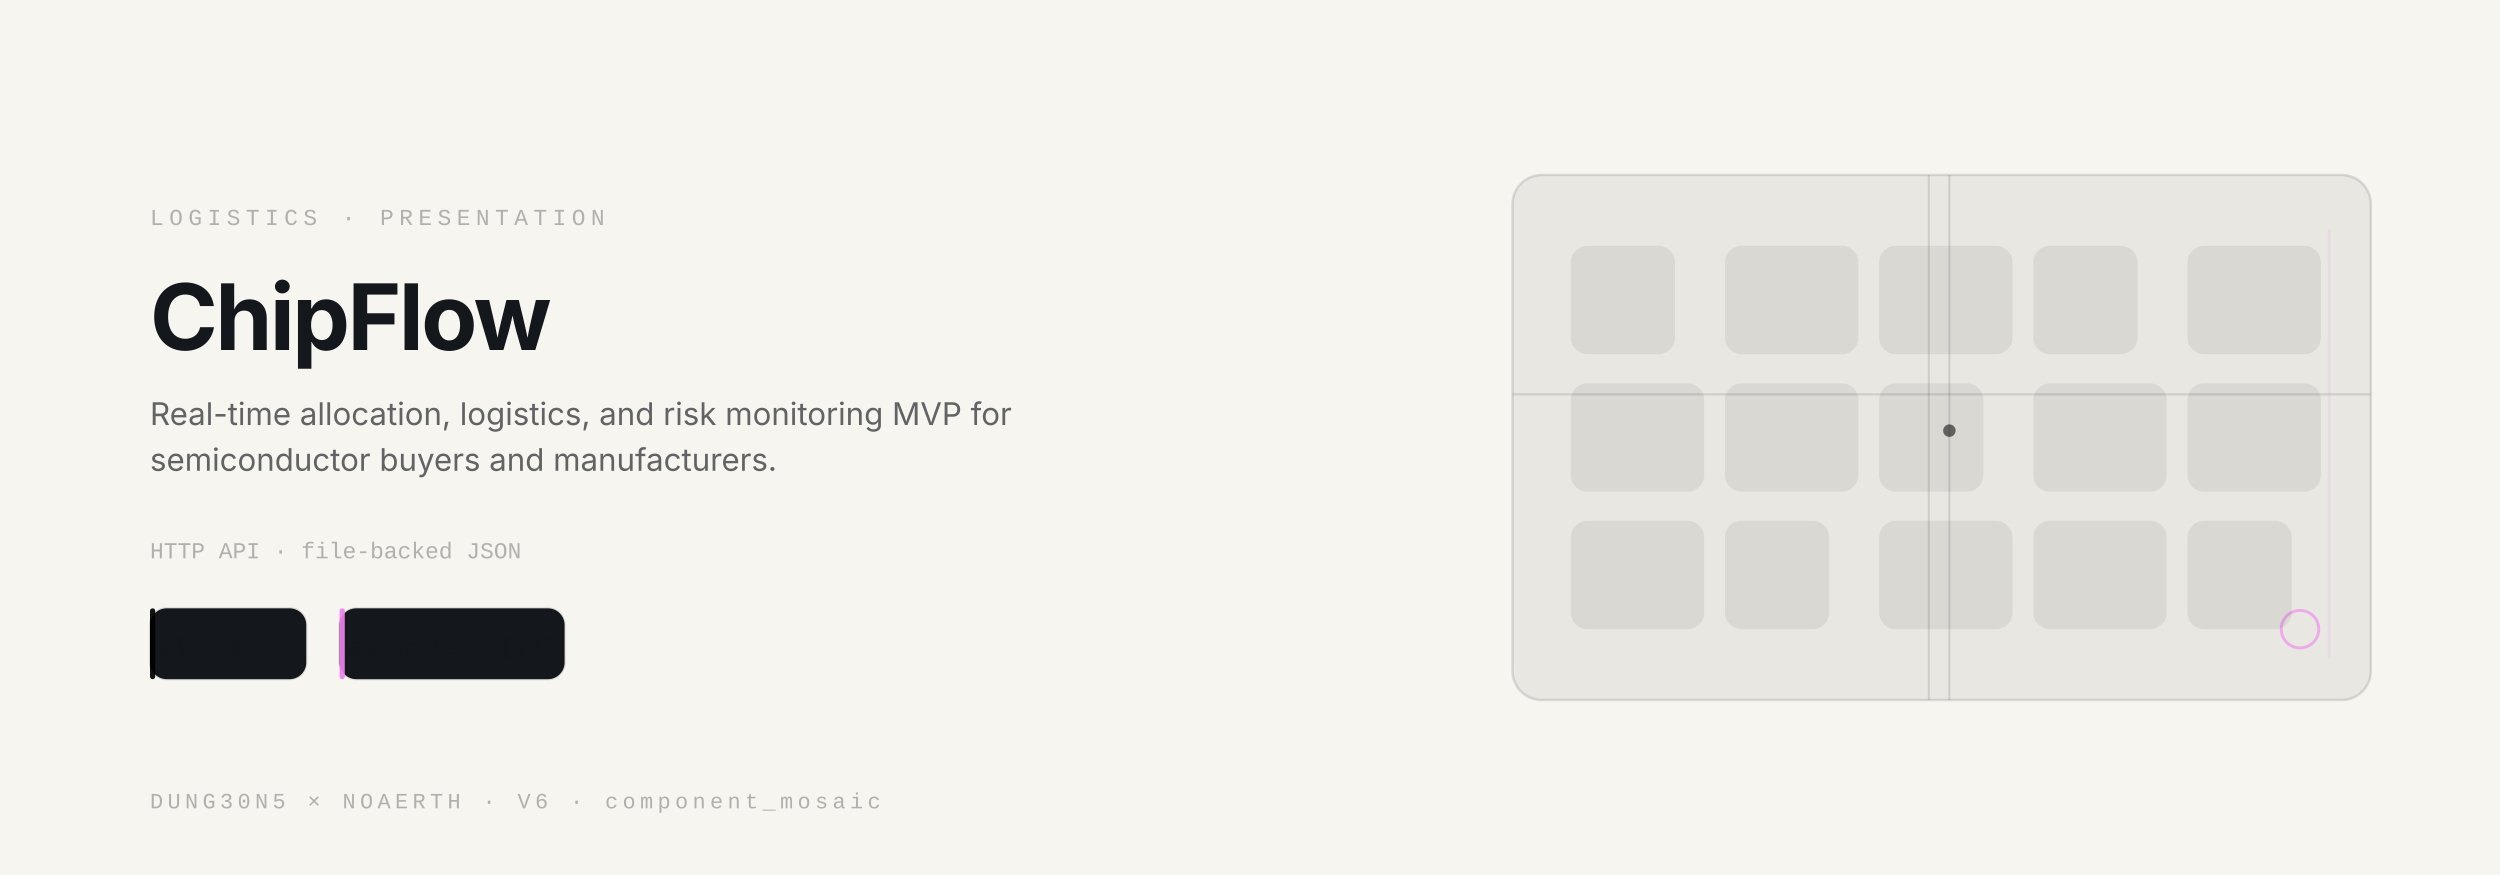
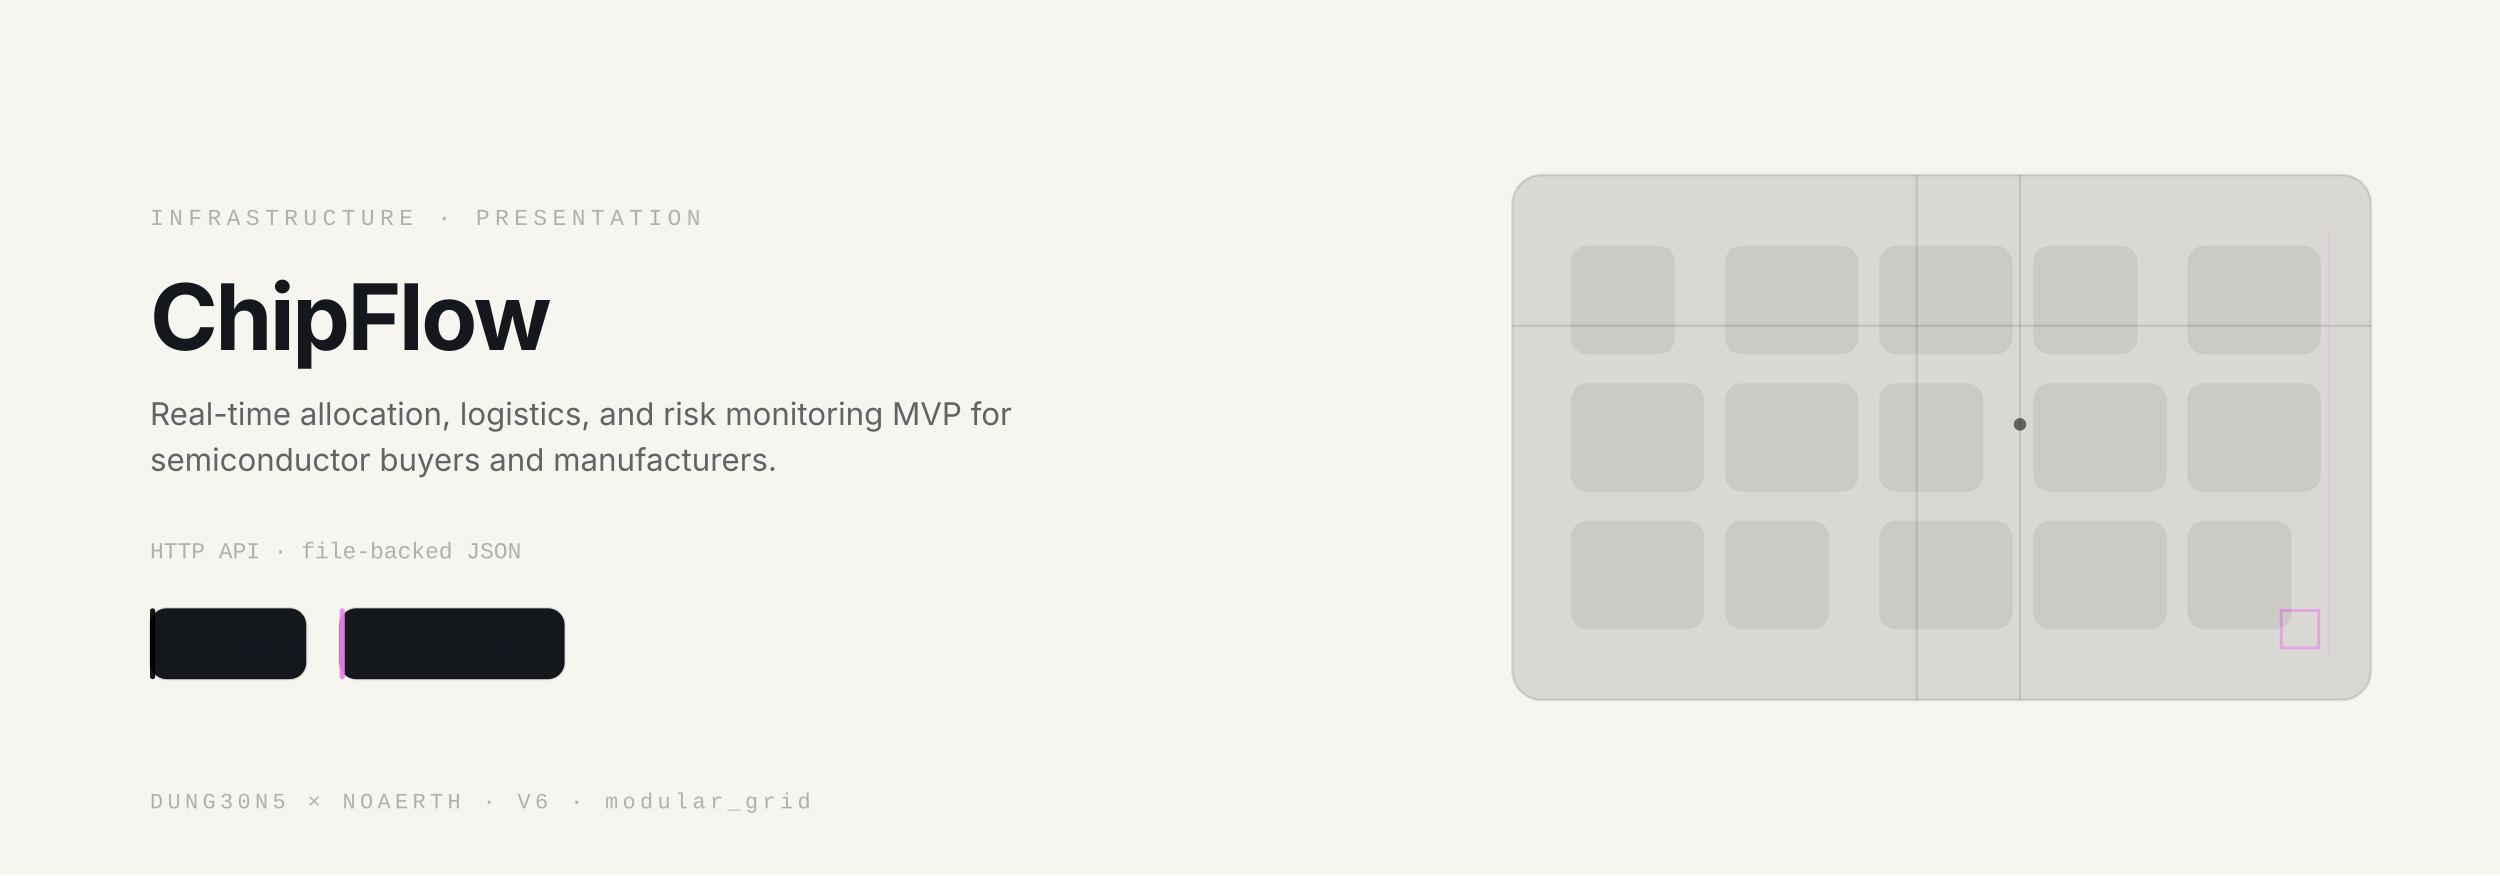
<svg xmlns="http://www.w3.org/2000/svg" viewBox="0 0 1200 420" width="1200" height="420" role="img" aria-label="ChipFlow: a composed grid assembles and a sweep resolves it">
  <rect width="1200" height="420" fill="#f7f5f0" />
-   <text x="72" y="108" font-family="ui-monospace, SFMono-Regular, Menlo, Monaco, Consolas, 'Liberation Mono', monospace" font-size="11" letter-spacing="2.6" fill="#14171c4f">LOGISTICS · PRESENTATION</text>
+   <text x="72" y="108" font-family="ui-monospace, SFMono-Regular, Menlo, Monaco, Consolas, 'Liberation Mono', monospace" font-size="11" letter-spacing="2.6" fill="#14171c4f">INFRASTRUCTURE · PRESENTATION</text>
  <text x="72" y="168" font-family="-apple-system, BlinkMacSystemFont, 'Segoe UI', Inter, Helvetica, Arial, sans-serif" font-size="44" font-weight="660" letter-spacing="-1.2" fill="#14171c">ChipFlow</text>
  <text x="72" y="204" font-family="-apple-system, BlinkMacSystemFont, 'Segoe UI', Inter, Helvetica, Arial, sans-serif" font-size="15" fill="#14171ca8">Real-time allocation, logistics, and risk monitoring MVP for</text>
  <text x="72" y="226" font-family="-apple-system, BlinkMacSystemFont, 'Segoe UI', Inter, Helvetica, Arial, sans-serif" font-size="15" fill="#14171ca8">semiconductor buyers and manufacturers.</text>
  <text x="72" y="268" font-family="ui-monospace, SFMono-Regular, Menlo, Monaco, Consolas, 'Liberation Mono', monospace" font-size="11" fill="#14171c4f">HTTP API · file-backed JSON</text>
  <rect x="72.0" y="292.0" width="75.0" height="34.0" rx="8" fill="#14171c" stroke="#14171c1f" stroke-width="1.1" />
  <rect x="72.0" y="292.0" width="2.5" height="34.0" rx="1.2" fill="mint" opacity="0.92" />
  <text x="109.5" y="314" font-family="ui-monospace, SFMono-Regular, Menlo, Monaco, Consolas, 'Liberation Mono', monospace" font-size="11" fill="#14171c" fill-opacity="0.82" text-anchor="middle">allocation</text>
  <rect x="163.0" y="292.0" width="108.0" height="34.0" rx="8" fill="#14171c" stroke="#14171c1f" stroke-width="1.1" />
  <rect x="163.0" y="292.0" width="2.5" height="34.0" rx="1.2" fill="violet" opacity="0.92" />
  <text x="217.0" y="314" font-family="ui-monospace, SFMono-Regular, Menlo, Monaco, Consolas, 'Liberation Mono', monospace" font-size="11" fill="#14171c" fill-opacity="0.82" text-anchor="middle">allocation/[id]</text>
-   <rect x="726.0" y="84.0" width="412.0" height="252.0" rx="14" fill="mint" fill-opacity="0.06" />
+   <rect x="726.0" y="84.0" width="412.0" height="252.0" rx="14" fill="mint" fill-opacity="0.12" />
  <rect x="729.0" y="87.0" width="406.0" height="246.0" rx="12" fill="none" stroke="mint" stroke-width="1" stroke-opacity="0.18" />
  <rect x="726.0" y="84.0" width="412.0" height="252.0" rx="14" fill="none" stroke="#14171c1f" stroke-width="1.2" />
-   <line x1="935.7" y1="84.0" x2="935.7" y2="336.0" stroke="#14171c1f" stroke-width="1" />
-   <line x1="925.8" y1="84.0" x2="925.8" y2="336.0" stroke="#14171c1f" stroke-width="1" />
-   <line x1="726.0" y1="189.3" x2="1138.0" y2="189.3" stroke="#14171c1f" stroke-width="1" />
-   <circle cx="935.7" cy="206.7" r="3" fill="mint" opacity="0.55" />
+   <line x1="969.6" y1="84.0" x2="969.6" y2="336.0" stroke="#14171c1f" stroke-width="1" />
+   <line x1="920.0" y1="84.0" x2="920.0" y2="336.0" stroke="#14171c1f" stroke-width="1" />
+   <line x1="726.0" y1="156.4" x2="1138.0" y2="156.4" stroke="#14171c1f" stroke-width="1" />
+   <circle cx="969.6" cy="203.7" r="3" fill="mint" opacity="0.55" />
  <rect x="734.0" y="92.0" width="396.0" height="236.0" rx="12" fill="none" stroke="mint" stroke-width="1" stroke-opacity="0.22" />
-   <circle cx="1104.0" cy="302.0" r="9" fill="none" stroke="violet" stroke-width="1.4" opacity="0.6" />
+   <path d="M1095.0 293.0 h18 v18 h-18 z" fill="none" stroke="violet" stroke-width="1.4" opacity="0.6" />
  <rect x="754" y="118" width="50" height="52" rx="8" fill="mint" fill-opacity="0.08" stroke="mint" stroke-width="1" stroke-opacity="0.4" opacity="0.85" />
  <rect x="828" y="118" width="64" height="52" rx="8" fill="mint" fill-opacity="0.08" stroke="mint" stroke-width="1" stroke-opacity="0.4" opacity="0.85" />
  <rect x="902" y="118" width="64" height="52" rx="8" fill="mint" fill-opacity="0.08" stroke="mint" stroke-width="1" stroke-opacity="0.4" opacity="0.85" />
  <rect x="976" y="118" width="50" height="52" rx="8" fill="mint" fill-opacity="0.08" stroke="mint" stroke-width="1" stroke-opacity="0.4" opacity="0.85" />
  <rect x="1050" y="118" width="64" height="52" rx="8" fill="mint" fill-opacity="0.08" stroke="mint" stroke-width="1" stroke-opacity="0.4" opacity="0.85" />
  <rect x="754" y="184" width="64" height="52" rx="8" fill="mint" fill-opacity="0.08" stroke="mint" stroke-width="1" stroke-opacity="0.4" opacity="0.85" />
  <rect x="828" y="184" width="64" height="52" rx="8" fill="mint" fill-opacity="0.08" stroke="mint" stroke-width="1" stroke-opacity="0.4" opacity="0.85" />
  <rect x="902" y="184" width="50" height="52" rx="8" fill="mint" fill-opacity="0.08" stroke="mint" stroke-width="1" stroke-opacity="0.4" opacity="0.85" />
  <rect x="976" y="184" width="64" height="52" rx="8" fill="mint" fill-opacity="0.08" stroke="mint" stroke-width="1" stroke-opacity="0.4" opacity="0.85" />
  <rect x="1050" y="184" width="64" height="52" rx="8" fill="mint" fill-opacity="0.08" stroke="mint" stroke-width="1" stroke-opacity="0.4" opacity="0.85" />
  <rect x="754" y="250" width="64" height="52" rx="8" fill="mint" fill-opacity="0.08" stroke="mint" stroke-width="1" stroke-opacity="0.4" opacity="0.85" />
  <rect x="828" y="250" width="50" height="52" rx="8" fill="mint" fill-opacity="0.08" stroke="mint" stroke-width="1" stroke-opacity="0.4" opacity="0.85" />
  <rect x="902" y="250" width="64" height="52" rx="8" fill="mint" fill-opacity="0.08" stroke="mint" stroke-width="1" stroke-opacity="0.4" opacity="0.85" />
  <rect x="976" y="250" width="64" height="52" rx="8" fill="mint" fill-opacity="0.08" stroke="mint" stroke-width="1" stroke-opacity="0.4" opacity="0.85" />
  <rect x="1050" y="250" width="50" height="52" rx="8" fill="mint" fill-opacity="0.08" stroke="mint" stroke-width="1" stroke-opacity="0.4" opacity="0.85" />
  <line x1="1118" y1="110" x2="1118" y2="316" stroke="violet" stroke-width="1.4" opacity="0.14" />
-   <text x="72" y="388" font-family="ui-monospace, SFMono-Regular, Menlo, Monaco, Consolas, 'Liberation Mono', monospace" font-size="10.5" letter-spacing="2.1" fill="#14171c4f">DUNG30N5 × NOAERTH · V6 · component_mosaic</text>
+   <text x="72" y="388" font-family="ui-monospace, SFMono-Regular, Menlo, Monaco, Consolas, 'Liberation Mono', monospace" font-size="10.5" letter-spacing="2.1" fill="#14171c4f">DUNG30N5 × NOAERTH · V6 · modular_grid</text>
</svg>
